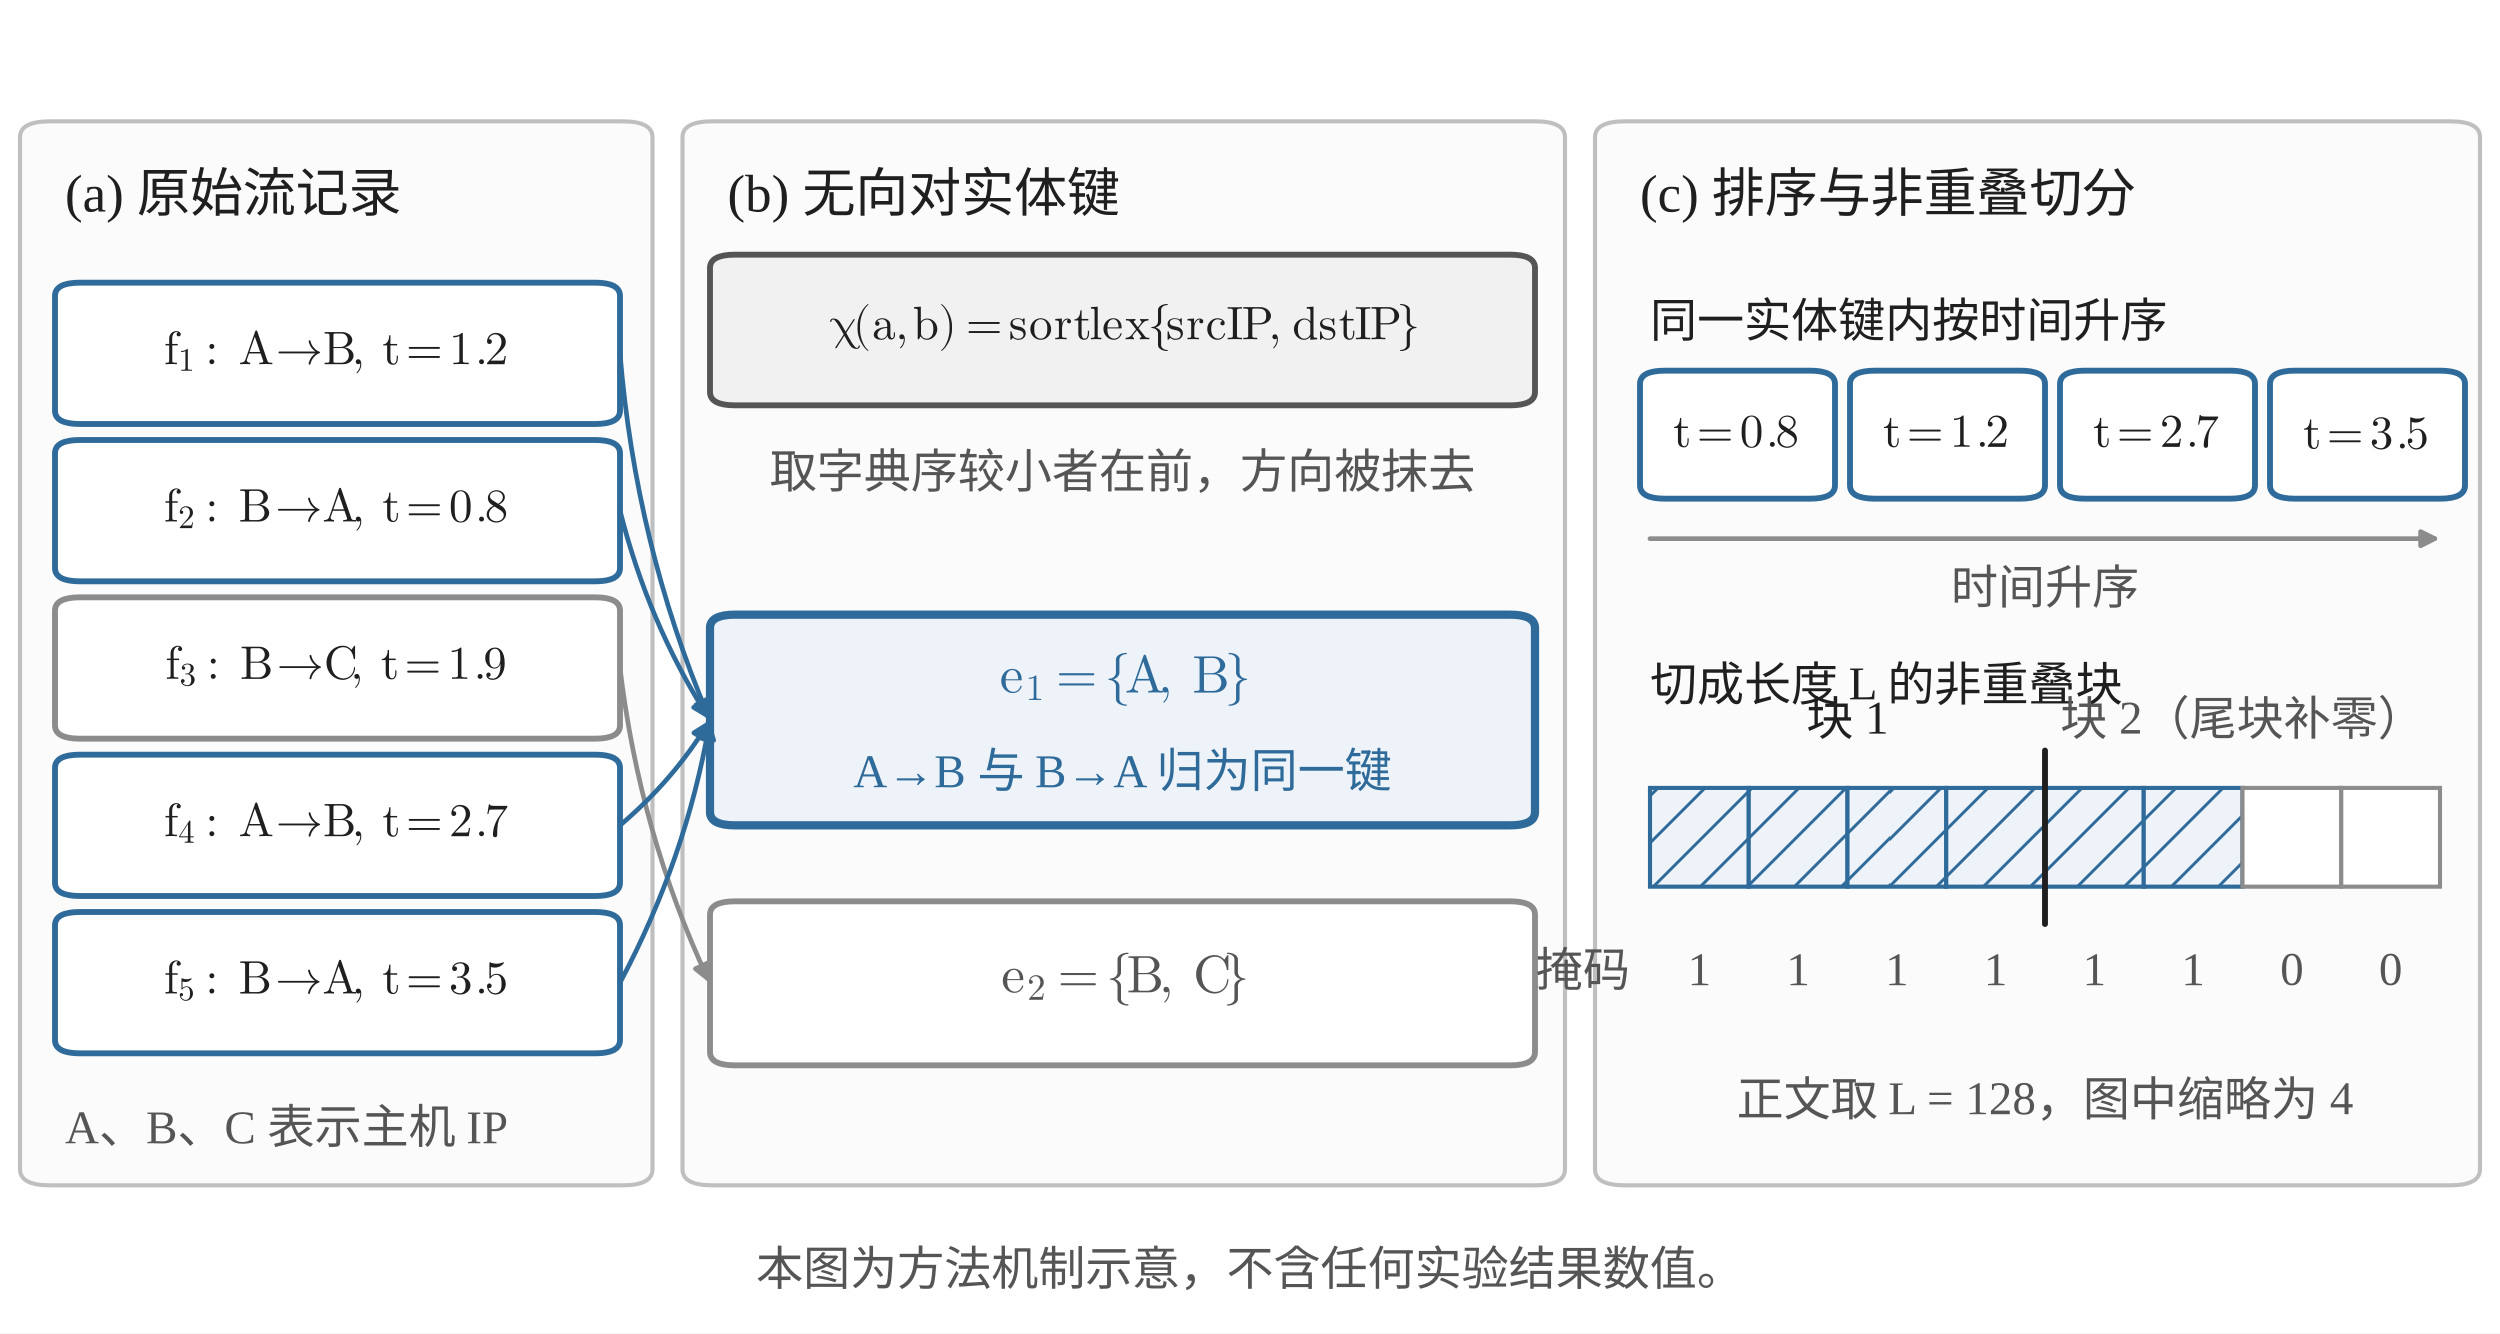
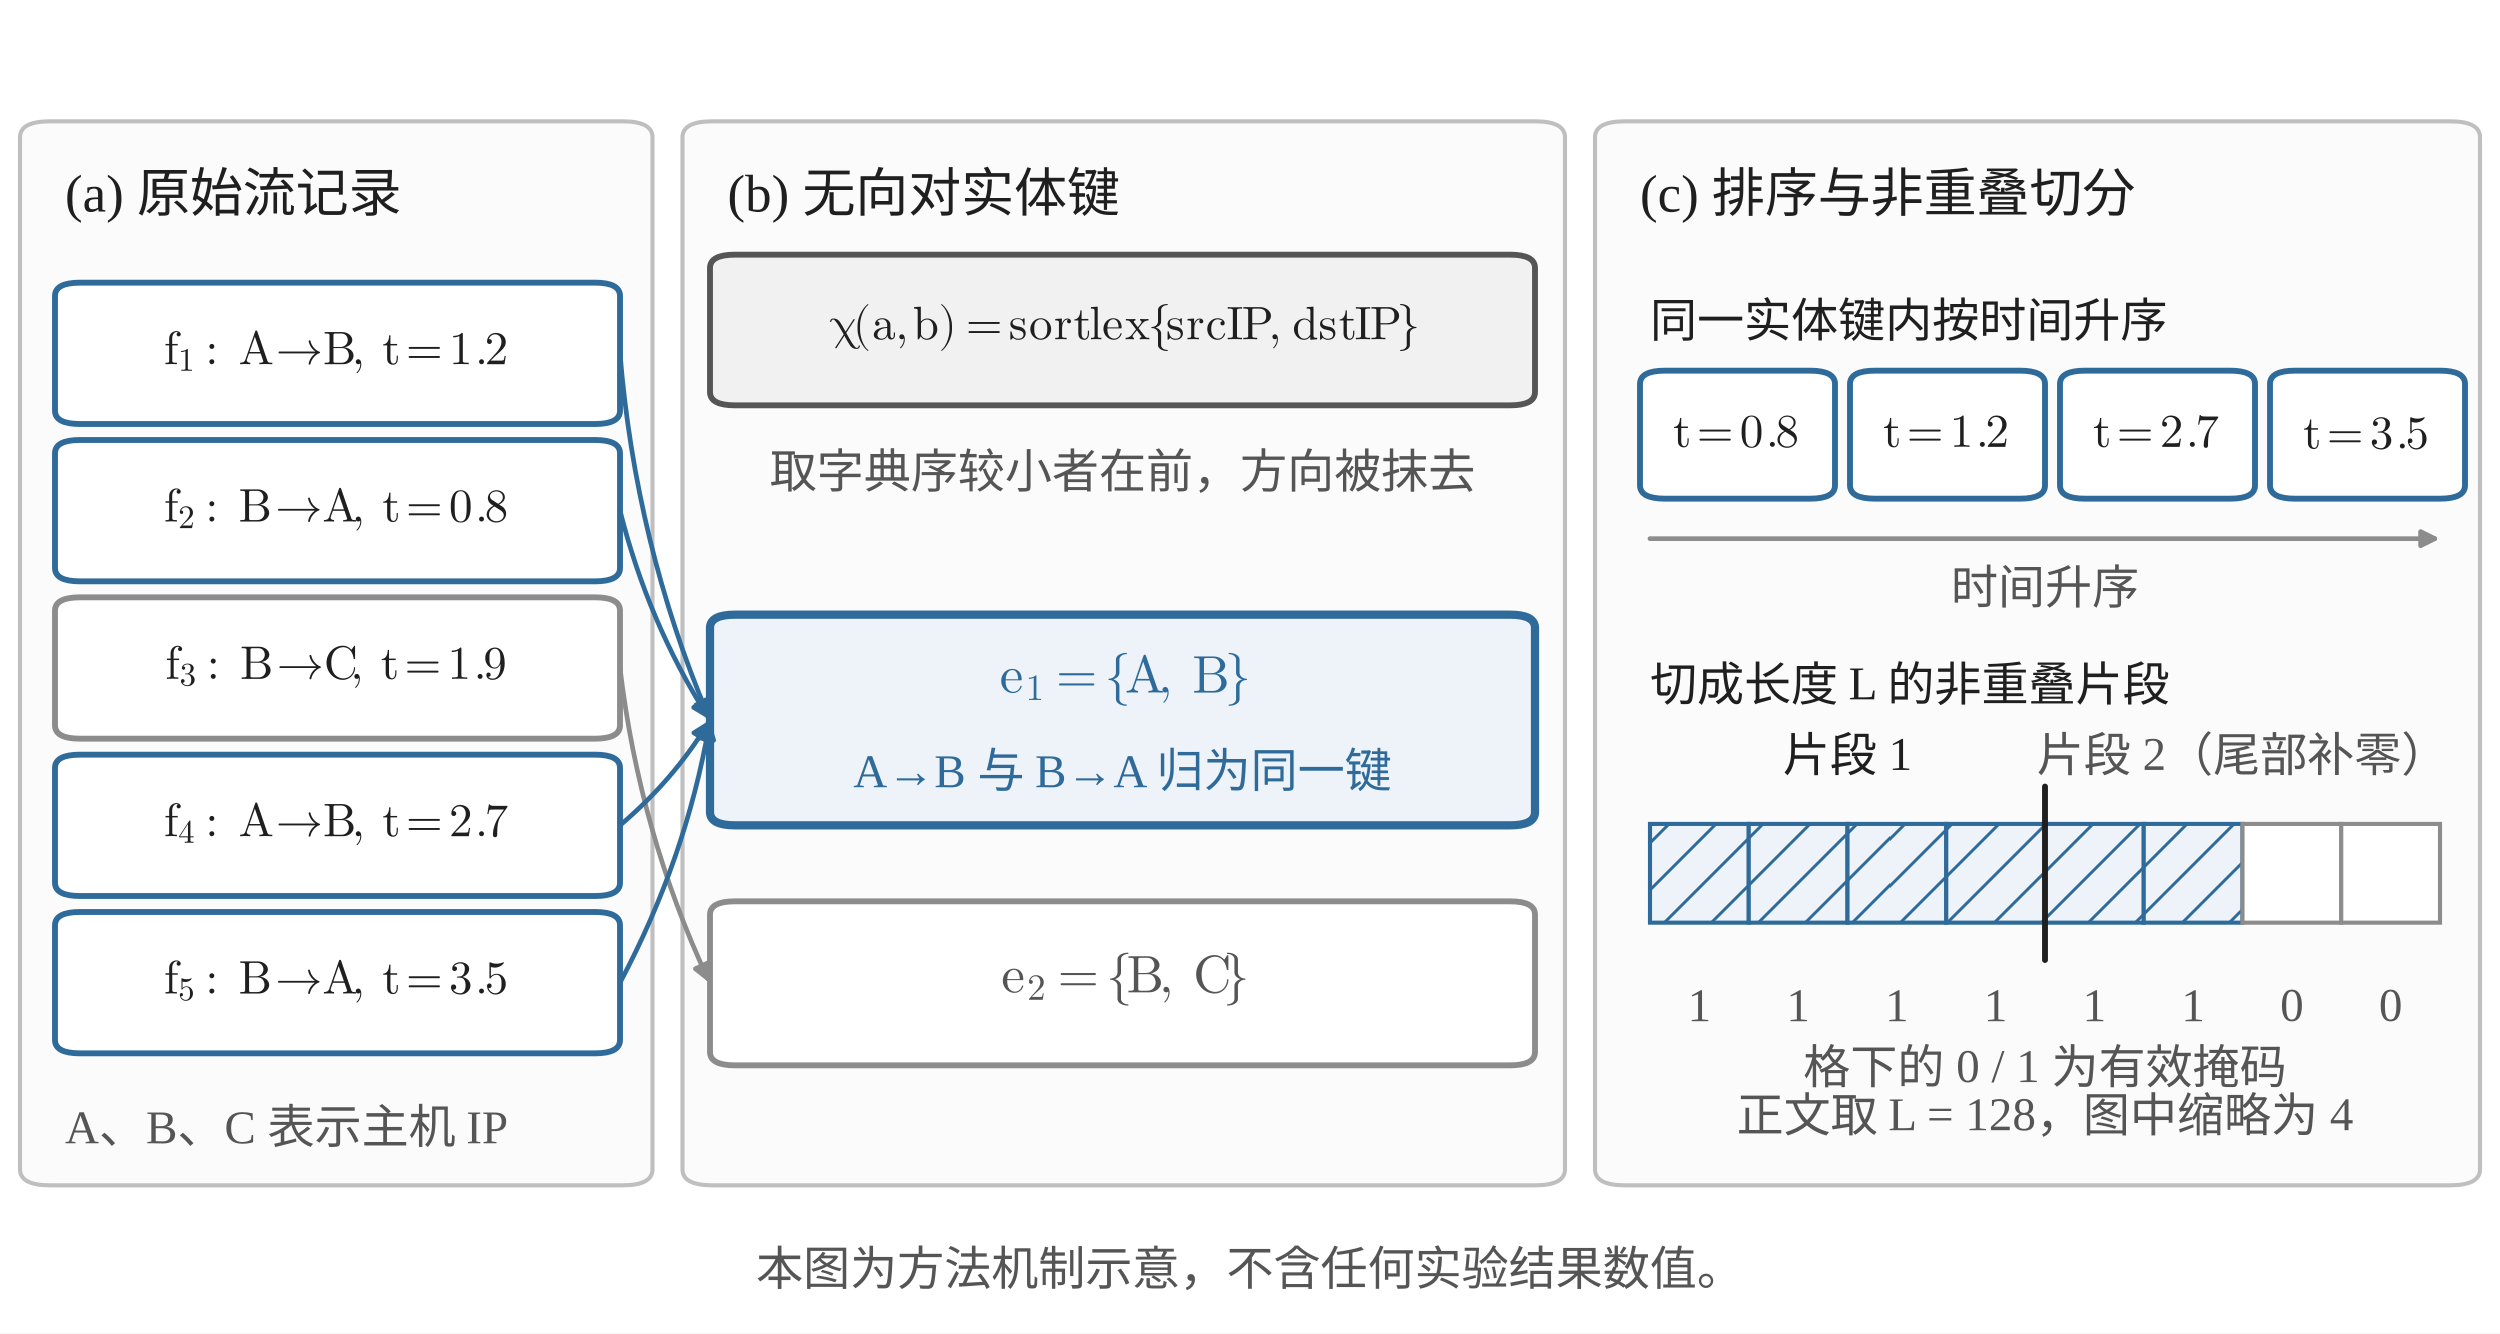
<svg xmlns="http://www.w3.org/2000/svg" width="425.197pt" height="226.772pt" viewBox="0 0 425.197 226.772" version="1.1">
  <defs>
    <style type="text/css">*{stroke-linejoin: round; stroke-linecap: butt}</style>
  </defs>
  <g id="figure_1">
    <g id="patch_1">
      <path d="M 0 226.772  L 425.197 226.772  L 425.197 0  L 0 0  z " style="fill: #ffffff" />
    </g>
    <g id="axes_1">
      <g id="patch_2">
-         <path d="M 8.504 201.6  L 105.874 201.6  Q 110.976 201.6 110.976 198.879  L 110.976 23.357  Q 110.976 20.636 105.874 20.636  L 8.504 20.636  Q 3.402 20.636 3.402 23.357  L 3.402 198.879  Q 3.402 201.6 8.504 201.6  z " clip-path="url(#pc19246c067)" style="fill: #fbfbfb; stroke: #bfbfbf; stroke-width: 0.7; stroke-linejoin: miter" />
+         <path d="M 8.504 201.6  L 105.874 201.6  Q 110.976 201.6 110.976 198.879  L 110.976 23.357  Q 110.976 20.636 105.874 20.636  L 8.504 20.636  Q 3.402 20.636 3.402 23.357  L 3.402 198.879  Q 3.402 201.6 8.504 201.6  z " clip-path="url(#p74598f1279)" style="fill: #fbfbfb; stroke: #bfbfbf; stroke-width: 0.7; stroke-linejoin: miter" />
      </g>
      <g id="patch_3">
-         <path d="M 121.181 201.6  L 261.071 201.6  Q 266.173 201.6 266.173 198.879  L 266.173 23.357  Q 266.173 20.636 261.071 20.636  L 121.181 20.636  Q 116.079 20.636 116.079 23.357  L 116.079 198.879  Q 116.079 201.6 121.181 201.6  z " clip-path="url(#pc19246c067)" style="fill: #fbfbfb; stroke: #bfbfbf; stroke-width: 0.7; stroke-linejoin: miter" />
+         <path d="M 121.181 201.6  L 261.071 201.6  Q 266.173 201.6 266.173 198.879  L 266.173 23.357  Q 266.173 20.636 261.071 20.636  L 121.181 20.636  Q 116.079 20.636 116.079 23.357  L 116.079 198.879  Q 116.079 201.6 121.181 201.6  z " clip-path="url(#p74598f1279)" style="fill: #fbfbfb; stroke: #bfbfbf; stroke-width: 0.7; stroke-linejoin: miter" />
      </g>
      <g id="patch_4">
-         <path d="M 276.378 201.6  L 416.693 201.6  Q 421.795 201.6 421.795 198.879  L 421.795 23.357  Q 421.795 20.636 416.693 20.636  L 276.378 20.636  Q 271.276 20.636 271.276 23.357  L 271.276 198.879  Q 271.276 201.6 276.378 201.6  z " clip-path="url(#pc19246c067)" style="fill: #fbfbfb; stroke: #bfbfbf; stroke-width: 0.7; stroke-linejoin: miter" />
+         <path d="M 276.378 201.6  L 416.693 201.6  Q 421.795 201.6 421.795 198.879  L 421.795 23.357  Q 421.795 20.636 416.693 20.636  L 276.378 20.636  Q 271.276 20.636 271.276 23.357  L 271.276 198.879  Q 271.276 201.6 276.378 201.6  z " clip-path="url(#p74598f1279)" style="fill: #fbfbfb; stroke: #bfbfbf; stroke-width: 0.7; stroke-linejoin: miter" />
      </g>
      <g id="patch_5">
-         <path d="M 280.63 150.803  L 297.425 150.803  L 297.425 134.008  L 280.63 134.008  z " clip-path="url(#pc19246c067)" style="fill: url(#h0523e1de69); stroke: #2f6b9a; stroke-width: 0.7; stroke-linejoin: miter" />
+         <path d="M 280.63 156.926  L 297.425 156.926  L 297.425 140.131  L 280.63 140.131  z " clip-path="url(#p74598f1279)" style="fill: url(#h3a85899f79); stroke: #2f6b9a; stroke-width: 0.7; stroke-linejoin: miter" />
      </g>
      <g id="patch_6">
-         <path d="M 297.425 150.803  L 314.22 150.803  L 314.22 134.008  L 297.425 134.008  z " clip-path="url(#pc19246c067)" style="fill: url(#h0523e1de69); stroke: #2f6b9a; stroke-width: 0.7; stroke-linejoin: miter" />
+         <path d="M 297.425 156.926  L 314.22 156.926  L 314.22 140.131  L 297.425 140.131  z " clip-path="url(#p74598f1279)" style="fill: url(#h3a85899f79); stroke: #2f6b9a; stroke-width: 0.7; stroke-linejoin: miter" />
      </g>
      <g id="patch_7">
-         <path d="M 314.22 150.803  L 331.016 150.803  L 331.016 134.008  L 314.22 134.008  z " clip-path="url(#pc19246c067)" style="fill: url(#h0523e1de69); stroke: #2f6b9a; stroke-width: 0.7; stroke-linejoin: miter" />
+         <path d="M 314.22 156.926  L 331.016 156.926  L 331.016 140.131  L 314.22 140.131  z " clip-path="url(#p74598f1279)" style="fill: url(#h3a85899f79); stroke: #2f6b9a; stroke-width: 0.7; stroke-linejoin: miter" />
      </g>
      <g id="patch_8">
-         <path d="M 331.016 150.803  L 347.811 150.803  L 347.811 134.008  L 331.016 134.008  z " clip-path="url(#pc19246c067)" style="fill: url(#h0523e1de69); stroke: #2f6b9a; stroke-width: 0.7; stroke-linejoin: miter" />
+         <path d="M 331.016 156.926  L 347.811 156.926  L 347.811 140.131  L 331.016 140.131  z " clip-path="url(#p74598f1279)" style="fill: url(#h3a85899f79); stroke: #2f6b9a; stroke-width: 0.7; stroke-linejoin: miter" />
      </g>
      <g id="patch_9">
-         <path d="M 347.811 150.803  L 364.606 150.803  L 364.606 134.008  L 347.811 134.008  z " clip-path="url(#pc19246c067)" style="fill: url(#h0523e1de69); stroke: #2f6b9a; stroke-width: 0.7; stroke-linejoin: miter" />
+         <path d="M 347.811 156.926  L 364.606 156.926  L 364.606 140.131  L 347.811 140.131  z " clip-path="url(#p74598f1279)" style="fill: url(#h3a85899f79); stroke: #2f6b9a; stroke-width: 0.7; stroke-linejoin: miter" />
      </g>
      <g id="patch_10">
-         <path d="M 364.606 150.803  L 381.402 150.803  L 381.402 134.008  L 364.606 134.008  z " clip-path="url(#pc19246c067)" style="fill: url(#h0523e1de69); stroke: #2f6b9a; stroke-width: 0.7; stroke-linejoin: miter" />
+         <path d="M 364.606 156.926  L 381.402 156.926  L 381.402 140.131  L 364.606 140.131  z " clip-path="url(#p74598f1279)" style="fill: url(#h3a85899f79); stroke: #2f6b9a; stroke-width: 0.7; stroke-linejoin: miter" />
      </g>
      <g id="patch_11">
-         <path d="M 381.402 150.803  L 398.197 150.803  L 398.197 134.008  L 381.402 134.008  z " clip-path="url(#pc19246c067)" style="fill: #ffffff; stroke: #8c8c8c; stroke-width: 0.7; stroke-linejoin: miter" />
+         <path d="M 381.402 156.926  L 398.197 156.926  L 398.197 140.131  L 381.402 140.131  z " clip-path="url(#p74598f1279)" style="fill: #ffffff; stroke: #8c8c8c; stroke-width: 0.7; stroke-linejoin: miter" />
      </g>
      <g id="patch_12">
-         <path d="M 398.197 150.803  L 414.992 150.803  L 414.992 134.008  L 398.197 134.008  z " clip-path="url(#pc19246c067)" style="fill: #ffffff; stroke: #8c8c8c; stroke-width: 0.7; stroke-linejoin: miter" />
+         <path d="M 398.197 156.926  L 414.992 156.926  L 414.992 140.131  L 398.197 140.131  z " clip-path="url(#p74598f1279)" style="fill: #ffffff; stroke: #8c8c8c; stroke-width: 0.7; stroke-linejoin: miter" />
      </g>
      <g id="patch_13">
-         <path d="M 13.606 72.113  L 101.197 72.113  Q 105.449 72.113 105.449 69.846  L 105.449 50.343  Q 105.449 48.076 101.197 48.076  L 13.606 48.076  Q 9.354 48.076 9.354 50.343  L 9.354 69.846  Q 9.354 72.113 13.606 72.113  z " clip-path="url(#pc19246c067)" style="fill: #ffffff; stroke: #2f6b9a; stroke-linejoin: miter" />
+         <path d="M 13.606 72.113  L 101.197 72.113  Q 105.449 72.113 105.449 69.846  L 105.449 50.343  Q 105.449 48.076 101.197 48.076  L 13.606 48.076  Q 9.354 48.076 9.354 50.343  L 9.354 69.846  Q 9.354 72.113 13.606 72.113  z " clip-path="url(#p74598f1279)" style="fill: #ffffff; stroke: #2f6b9a; stroke-linejoin: miter" />
      </g>
      <g id="patch_14">
-         <path d="M 13.606 98.872  L 101.197 98.872  Q 105.449 98.872 105.449 96.605  L 105.449 77.102  Q 105.449 74.835 101.197 74.835  L 13.606 74.835  Q 9.354 74.835 9.354 77.102  L 9.354 96.605  Q 9.354 98.872 13.606 98.872  z " clip-path="url(#pc19246c067)" style="fill: #ffffff; stroke: #2f6b9a; stroke-linejoin: miter" />
+         <path d="M 13.606 98.872  L 101.197 98.872  Q 105.449 98.872 105.449 96.605  L 105.449 77.102  Q 105.449 74.835 101.197 74.835  L 13.606 74.835  Q 9.354 74.835 9.354 77.102  L 9.354 96.605  Q 9.354 98.872 13.606 98.872  z " clip-path="url(#p74598f1279)" style="fill: #ffffff; stroke: #2f6b9a; stroke-linejoin: miter" />
      </g>
      <g id="patch_15">
-         <path d="M 13.606 125.631  L 101.197 125.631  Q 105.449 125.631 105.449 123.364  L 105.449 103.861  Q 105.449 101.594 101.197 101.594  L 13.606 101.594  Q 9.354 101.594 9.354 103.861  L 9.354 123.364  Q 9.354 125.631 13.606 125.631  z " clip-path="url(#pc19246c067)" style="fill: #ffffff; stroke: #8c8c8c; stroke-linejoin: miter" />
+         <path d="M 13.606 125.631  L 101.197 125.631  Q 105.449 125.631 105.449 123.364  L 105.449 103.861  Q 105.449 101.594 101.197 101.594  L 13.606 101.594  Q 9.354 101.594 9.354 103.861  L 9.354 123.364  Q 9.354 125.631 13.606 125.631  z " clip-path="url(#p74598f1279)" style="fill: #ffffff; stroke: #8c8c8c; stroke-linejoin: miter" />
      </g>
      <g id="patch_16">
-         <path d="M 13.606 152.391  L 101.197 152.391  Q 105.449 152.391 105.449 150.123  L 105.449 130.62  Q 105.449 128.353 101.197 128.353  L 13.606 128.353  Q 9.354 128.353 9.354 130.62  L 9.354 150.123  Q 9.354 152.391 13.606 152.391  z " clip-path="url(#pc19246c067)" style="fill: #ffffff; stroke: #2f6b9a; stroke-linejoin: miter" />
+         <path d="M 13.606 152.391  L 101.197 152.391  Q 105.449 152.391 105.449 150.123  L 105.449 130.62  Q 105.449 128.353 101.197 128.353  L 13.606 128.353  Q 9.354 128.353 9.354 130.62  L 9.354 150.123  Q 9.354 152.391 13.606 152.391  z " clip-path="url(#p74598f1279)" style="fill: #ffffff; stroke: #2f6b9a; stroke-linejoin: miter" />
      </g>
      <g id="patch_17">
-         <path d="M 13.606 179.15  L 101.197 179.15  Q 105.449 179.15 105.449 176.882  L 105.449 157.38  Q 105.449 155.112 101.197 155.112  L 13.606 155.112  Q 9.354 155.112 9.354 157.38  L 9.354 176.882  Q 9.354 179.15 13.606 179.15  z " clip-path="url(#pc19246c067)" style="fill: #ffffff; stroke: #2f6b9a; stroke-linejoin: miter" />
+         <path d="M 13.606 179.15  L 101.197 179.15  Q 105.449 179.15 105.449 176.882  L 105.449 157.38  Q 105.449 155.112 101.197 155.112  L 13.606 155.112  Q 9.354 155.112 9.354 157.38  L 9.354 176.882  Q 9.354 179.15 13.606 179.15  z " clip-path="url(#p74598f1279)" style="fill: #ffffff; stroke: #2f6b9a; stroke-linejoin: miter" />
      </g>
      <g id="patch_18">
-         <path d="M 125.008 68.939  L 256.819 68.939  Q 261.071 68.939 261.071 66.671  L 261.071 45.581  Q 261.071 43.313 256.819 43.313  L 125.008 43.313  Q 120.756 43.313 120.756 45.581  L 120.756 66.671  Q 120.756 68.939 125.008 68.939  z " clip-path="url(#pc19246c067)" style="fill: #f1f1f1; stroke: #555555; stroke-linejoin: miter" />
+         <path d="M 125.008 68.939  L 256.819 68.939  Q 261.071 68.939 261.071 66.671  L 261.071 45.581  Q 261.071 43.313 256.819 43.313  L 125.008 43.313  Q 120.756 43.313 120.756 45.581  L 120.756 66.671  Q 120.756 68.939 125.008 68.939  z " clip-path="url(#p74598f1279)" style="fill: #f1f1f1; stroke: #555555; stroke-linejoin: miter" />
      </g>
      <g id="patch_19">
-         <path d="M 125.008 140.372  L 256.819 140.372  Q 261.071 140.372 261.071 138.104  L 261.071 106.809  Q 261.071 104.542 256.819 104.542  L 125.008 104.542  Q 120.756 104.542 120.756 106.809  L 120.756 138.104  Q 120.756 140.372 125.008 140.372  z " clip-path="url(#pc19246c067)" style="fill: #edf3f8; stroke: #2f6b9a; stroke-width: 1.4; stroke-linejoin: miter" />
+         <path d="M 125.008 140.372  L 256.819 140.372  Q 261.071 140.372 261.071 138.104  L 261.071 106.809  Q 261.071 104.542 256.819 104.542  L 125.008 104.542  Q 120.756 104.542 120.756 106.809  L 120.756 138.104  Q 120.756 140.372 125.008 140.372  z " clip-path="url(#p74598f1279)" style="fill: #edf3f8; stroke: #2f6b9a; stroke-width: 1.4; stroke-linejoin: miter" />
      </g>
      <g id="patch_20">
-         <path d="M 125.008 181.191  L 256.819 181.191  Q 261.071 181.191 261.071 178.923  L 261.071 155.565  Q 261.071 153.298 256.819 153.298  L 125.008 153.298  Q 120.756 153.298 120.756 155.565  L 120.756 178.923  Q 120.756 181.191 125.008 181.191  z " clip-path="url(#pc19246c067)" style="fill: #ffffff; stroke: #8c8c8c; stroke-linejoin: miter" />
+         <path d="M 125.008 181.191  L 256.819 181.191  Q 261.071 181.191 261.071 178.923  L 261.071 155.565  Q 261.071 153.298 256.819 153.298  L 125.008 153.298  Q 120.756 153.298 120.756 155.565  L 120.756 178.923  Q 120.756 181.191 125.008 181.191  z " clip-path="url(#p74598f1279)" style="fill: #ffffff; stroke: #8c8c8c; stroke-linejoin: miter" />
      </g>
      <g id="patch_21">
-         <path d="M 283.181 84.813  L 307.843 84.813  Q 312.094 84.813 312.094 82.545  L 312.094 65.31  Q 312.094 63.043 307.843 63.043  L 283.181 63.043  Q 278.929 63.043 278.929 65.31  L 278.929 82.545  Q 278.929 84.813 283.181 84.813  z " clip-path="url(#pc19246c067)" style="fill: #ffffff; stroke: #2f6b9a; stroke-linejoin: miter" />
+         <path d="M 283.181 84.813  L 307.843 84.813  Q 312.094 84.813 312.094 82.545  L 312.094 65.31  Q 312.094 63.043 307.843 63.043  L 283.181 63.043  Q 278.929 63.043 278.929 65.31  L 278.929 82.545  Q 278.929 84.813 283.181 84.813  z " clip-path="url(#p74598f1279)" style="fill: #ffffff; stroke: #2f6b9a; stroke-linejoin: miter" />
      </g>
      <g id="patch_22">
-         <path d="M 318.898 84.813  L 343.559 84.813  Q 347.811 84.813 347.811 82.545  L 347.811 65.31  Q 347.811 63.043 343.559 63.043  L 318.898 63.043  Q 314.646 63.043 314.646 65.31  L 314.646 82.545  Q 314.646 84.813 318.898 84.813  z " clip-path="url(#pc19246c067)" style="fill: #ffffff; stroke: #2f6b9a; stroke-linejoin: miter" />
+         <path d="M 318.898 84.813  L 343.559 84.813  Q 347.811 84.813 347.811 82.545  L 347.811 65.31  Q 347.811 63.043 343.559 63.043  L 318.898 63.043  Q 314.646 63.043 314.646 65.31  L 314.646 82.545  Q 314.646 84.813 318.898 84.813  z " clip-path="url(#p74598f1279)" style="fill: #ffffff; stroke: #2f6b9a; stroke-linejoin: miter" />
      </g>
      <g id="patch_23">
-         <path d="M 354.614 84.813  L 379.276 84.813  Q 383.528 84.813 383.528 82.545  L 383.528 65.31  Q 383.528 63.043 379.276 63.043  L 354.614 63.043  Q 350.362 63.043 350.362 65.31  L 350.362 82.545  Q 350.362 84.813 354.614 84.813  z " clip-path="url(#pc19246c067)" style="fill: #ffffff; stroke: #2f6b9a; stroke-linejoin: miter" />
+         <path d="M 354.614 84.813  L 379.276 84.813  Q 383.528 84.813 383.528 82.545  L 383.528 65.31  Q 383.528 63.043 379.276 63.043  L 354.614 63.043  Q 350.362 63.043 350.362 65.31  L 350.362 82.545  Q 350.362 84.813 354.614 84.813  z " clip-path="url(#p74598f1279)" style="fill: #ffffff; stroke: #2f6b9a; stroke-linejoin: miter" />
      </g>
      <g id="patch_24">
-         <path d="M 390.331 84.813  L 414.992 84.813  Q 419.244 84.813 419.244 82.545  L 419.244 65.31  Q 419.244 63.043 414.992 63.043  L 390.331 63.043  Q 386.079 63.043 386.079 65.31  L 386.079 82.545  Q 386.079 84.813 390.331 84.813  z " clip-path="url(#pc19246c067)" style="fill: #ffffff; stroke: #2f6b9a; stroke-linejoin: miter" />
+         <path d="M 390.331 84.813  L 414.992 84.813  Q 419.244 84.813 419.244 82.545  L 419.244 65.31  Q 419.244 63.043 414.992 63.043  L 390.331 63.043  Q 386.079 63.043 386.079 65.31  L 386.079 82.545  Q 386.079 84.813 390.331 84.813  z " clip-path="url(#p74598f1279)" style="fill: #ffffff; stroke: #2f6b9a; stroke-linejoin: miter" />
      </g>
      <g id="line2d_1">
-         <path d="M 347.811 157.153  L 347.811 127.658  " clip-path="url(#pc19246c067)" style="fill: none; stroke: #1f1f1f; stroke-linecap: round" />
+         <path d="M 347.811 163.276  L 347.811 133.781  " clip-path="url(#p74598f1279)" style="fill: none; stroke: #1f1f1f; stroke-linecap: round" />
      </g>
      <g id="patch_25">
-         <path d="M 105.449 60.094  Q 108.113 92.5 120.408 121.633  " clip-path="url(#pc19246c067)" style="fill: none; stroke: #2f6b9a; stroke-width: 0.8; stroke-linecap: round" />
-         <path d="M 120.581 118.955  L 120.408 121.633  L 118.369 119.888  z " clip-path="url(#pc19246c067)" style="fill: #2f6b9a; stroke: #2f6b9a; stroke-width: 0.8; stroke-linecap: round" />
+         <path d="M 105.449 60.094  Q 108.113 92.5 120.408 121.633  " clip-path="url(#p74598f1279)" style="fill: none; stroke: #2f6b9a; stroke-width: 0.8; stroke-linecap: round" />
+         <path d="M 120.581 118.955  L 120.408 121.633  L 118.369 119.888  z " clip-path="url(#p74598f1279)" style="fill: #2f6b9a; stroke: #2f6b9a; stroke-width: 0.8; stroke-linecap: round" />
      </g>
      <g id="patch_26">
-         <path d="M 105.449 86.854  Q 110.254 105.88 120.277 121.701  " clip-path="url(#pc19246c067)" style="fill: none; stroke: #2f6b9a; stroke-width: 0.8; stroke-linecap: round" />
-         <path d="M 120.007 119.032  L 120.277 121.701  L 117.979 120.316  z " clip-path="url(#pc19246c067)" style="fill: #2f6b9a; stroke: #2f6b9a; stroke-width: 0.8; stroke-linecap: round" />
+         <path d="M 105.449 86.854  Q 110.254 105.88 120.277 121.701  " clip-path="url(#p74598f1279)" style="fill: none; stroke: #2f6b9a; stroke-width: 0.8; stroke-linecap: round" />
+         <path d="M 120.007 119.032  L 120.277 121.701  L 117.979 120.316  z " clip-path="url(#p74598f1279)" style="fill: #2f6b9a; stroke: #2f6b9a; stroke-width: 0.8; stroke-linecap: round" />
      </g>
      <g id="patch_27">
-         <path d="M 105.449 113.613  Q 108.812 141.653 120.378 166.434  " clip-path="url(#pc19246c067)" style="fill: none; stroke: #8c8c8c; stroke-width: 0.8; stroke-linecap: round" />
-         <path d="M 120.45 163.751  L 120.378 166.434  L 118.275 164.766  z " clip-path="url(#pc19246c067)" style="fill: #8c8c8c; stroke: #8c8c8c; stroke-width: 0.8; stroke-linecap: round" />
+         <path d="M 105.449 113.613  Q 108.812 141.653 120.378 166.434  " clip-path="url(#p74598f1279)" style="fill: none; stroke: #8c8c8c; stroke-width: 0.8; stroke-linecap: round" />
+         <path d="M 120.45 163.751  L 120.378 166.434  L 118.275 164.766  z " clip-path="url(#p74598f1279)" style="fill: #8c8c8c; stroke: #8c8c8c; stroke-width: 0.8; stroke-linecap: round" />
      </g>
      <g id="patch_28">
-         <path d="M 105.449 140.372  Q 114.536 132.639 120.29 123.22  " clip-path="url(#pc19246c067)" style="fill: none; stroke: #2f6b9a; stroke-width: 0.8; stroke-linecap: round" />
-         <path d="M 118.014 124.642  L 120.29 123.22  L 120.062 125.894  z " clip-path="url(#pc19246c067)" style="fill: #2f6b9a; stroke: #2f6b9a; stroke-width: 0.8; stroke-linecap: round" />
+         <path d="M 105.449 140.372  Q 114.536 132.639 120.29 123.22  " clip-path="url(#p74598f1279)" style="fill: none; stroke: #2f6b9a; stroke-width: 0.8; stroke-linecap: round" />
+         <path d="M 118.014 124.642  L 120.29 123.22  L 120.062 125.894  z " clip-path="url(#p74598f1279)" style="fill: #2f6b9a; stroke: #2f6b9a; stroke-width: 0.8; stroke-linecap: round" />
      </g>
      <g id="patch_29">
-         <path d="M 105.449 167.131  Q 116.676 146.018 120.603 123.338  " clip-path="url(#pc19246c067)" style="fill: none; stroke: #2f6b9a; stroke-width: 0.8; stroke-linecap: round" />
-         <path d="M 119.011 125.498  L 120.603 123.338  L 121.376 125.908  z " clip-path="url(#pc19246c067)" style="fill: #2f6b9a; stroke: #2f6b9a; stroke-width: 0.8; stroke-linecap: round" />
+         <path d="M 105.449 167.131  Q 116.676 146.018 120.603 123.338  " clip-path="url(#p74598f1279)" style="fill: none; stroke: #2f6b9a; stroke-width: 0.8; stroke-linecap: round" />
+         <path d="M 119.011 125.498  L 120.603 123.338  L 121.376 125.908  z " clip-path="url(#p74598f1279)" style="fill: #2f6b9a; stroke: #2f6b9a; stroke-width: 0.8; stroke-linecap: round" />
      </g>
      <g id="patch_30">
-         <path d="M 280.63 91.616  Q 347.811 91.616 414.098 91.616  " clip-path="url(#pc19246c067)" style="fill: none; stroke: #8c8c8c; stroke-width: 0.8; stroke-linecap: round" />
-         <path d="M 411.698 90.416  L 414.098 91.616  L 411.698 92.816  z " clip-path="url(#pc19246c067)" style="fill: #8c8c8c; stroke: #8c8c8c; stroke-width: 0.8; stroke-linecap: round" />
+         <path d="M 280.63 91.616  Q 347.811 91.616 414.098 91.616  " clip-path="url(#p74598f1279)" style="fill: none; stroke: #8c8c8c; stroke-width: 0.8; stroke-linecap: round" />
+         <path d="M 411.698 90.416  L 414.098 91.616  L 411.698 92.816  z " clip-path="url(#p74598f1279)" style="fill: #8c8c8c; stroke: #8c8c8c; stroke-width: 0.8; stroke-linecap: round" />
      </g>
      <g id="text_1">
        <text style="font-size: 9px; font-family: 'Times New Roman', 'SimHei'; text-anchor: start; fill: #1f1f1f" x="11.055" y="35.972" transform="rotate(-0 11.05512 35.97214)">(a) 原始流记录</text>
      </g>
      <g id="text_2">
        <text style="font-size: 9px; font-family: 'Times New Roman', 'SimHei'; text-anchor: start; fill: #1f1f1f" x="123.732" y="35.972" transform="rotate(-0 123.7323 35.97214)">(b) 无向对实体键</text>
      </g>
      <g id="text_3">
        <text style="font-size: 9px; font-family: 'Times New Roman', 'SimHei'; text-anchor: start; fill: #1f1f1f" x="278.929" y="35.99" transform="rotate(-0 278.9291 35.98971)">(c) 排序与非重叠切分</text>
      </g>
      <g id="text_4">
        <g style="fill: #1f1f1f" transform="translate(27.88158 62.33449)">
          <text>
            <tspan x="0" y="-0.391" style="font-size: 8px; font-family: 'Cambria Math'; fill: #1f1f1f">f</tspan>
            <tspan x="7.041" y="-0.391" style="font-size: 8px; font-family: 'Cambria Math'; fill: #1f1f1f">:</tspan>
            <tspan x="12.7" y="-0.391" style="font-size: 8px; font-family: 'Cambria Math'; fill: #1f1f1f">A</tspan>
            <tspan x="19.016" y="-0.391" style="font-size: 8px; font-family: 'Cambria Math'; fill: #1f1f1f">→</tspan>
            <tspan x="27.05" y="-0.391" style="font-size: 8px; font-family: 'Cambria Math'; fill: #1f1f1f">B</tspan>
            <tspan x="31.941" y="-0.391" style="font-size: 8px; font-family: 'Cambria Math'; fill: #1f1f1f">,</tspan>
            <tspan x="37.131" y="-0.391" style="font-size: 8px; font-family: 'Cambria Math'; fill: #1f1f1f">t</tspan>
            <tspan x="41.169" y="-0.391" style="font-size: 8px; font-family: 'Cambria Math'; fill: #1f1f1f">=</tspan>
            <tspan x="48.477" y="-0.391" style="font-size: 8px; font-family: 'Cambria Math'; fill: #1f1f1f">1</tspan>
            <tspan x="52.907" y="-0.391" style="font-size: 8px; font-family: 'Cambria Math'; fill: #1f1f1f">.</tspan>
            <tspan x="54.548" y="-0.391" style="font-size: 8px; font-family: 'Cambria Math'; fill: #1f1f1f">2</tspan>
            <tspan x="2.422" y="0.73" style="font-size: 5.6px; font-family: 'Cambria Math'; fill: #1f1f1f">1</tspan>
          </text>
        </g>
      </g>
      <g id="text_5">
        <g style="fill: #1f1f1f" transform="translate(27.88158 89.09354)">
          <text>
            <tspan x="0" y="-0.391" style="font-size: 8px; font-family: 'Cambria Math'; fill: #1f1f1f">f</tspan>
            <tspan x="7.041" y="-0.391" style="font-size: 8px; font-family: 'Cambria Math'; fill: #1f1f1f">:</tspan>
            <tspan x="12.7" y="-0.391" style="font-size: 8px; font-family: 'Cambria Math'; fill: #1f1f1f">B</tspan>
            <tspan x="18.922" y="-0.391" style="font-size: 8px; font-family: 'Cambria Math'; fill: #1f1f1f">→</tspan>
            <tspan x="26.956" y="-0.391" style="font-size: 8px; font-family: 'Cambria Math'; fill: #1f1f1f">A</tspan>
            <tspan x="31.941" y="-0.391" style="font-size: 8px; font-family: 'Cambria Math'; fill: #1f1f1f">,</tspan>
            <tspan x="37.131" y="-0.391" style="font-size: 8px; font-family: 'Cambria Math'; fill: #1f1f1f">t</tspan>
            <tspan x="41.169" y="-0.391" style="font-size: 8px; font-family: 'Cambria Math'; fill: #1f1f1f">=</tspan>
            <tspan x="48.477" y="-0.391" style="font-size: 8px; font-family: 'Cambria Math'; fill: #1f1f1f">0</tspan>
            <tspan x="52.907" y="-0.391" style="font-size: 8px; font-family: 'Cambria Math'; fill: #1f1f1f">.</tspan>
            <tspan x="54.548" y="-0.391" style="font-size: 8px; font-family: 'Cambria Math'; fill: #1f1f1f">8</tspan>
            <tspan x="2.422" y="0.73" style="font-size: 5.6px; font-family: 'Cambria Math'; fill: #1f1f1f">2</tspan>
          </text>
        </g>
      </g>
      <g id="text_6">
        <g style="fill: #1f1f1f" transform="translate(28.12157 115.8526)">
          <text>
            <tspan x="0" y="-0.391" style="font-size: 8px; font-family: 'Cambria Math'; fill: #1f1f1f">f</tspan>
            <tspan x="7.041" y="-0.391" style="font-size: 8px; font-family: 'Cambria Math'; fill: #1f1f1f">:</tspan>
            <tspan x="12.7" y="-0.391" style="font-size: 8px; font-family: 'Cambria Math'; fill: #1f1f1f">B</tspan>
            <tspan x="18.922" y="-0.391" style="font-size: 8px; font-family: 'Cambria Math'; fill: #1f1f1f">→</tspan>
            <tspan x="26.956" y="-0.391" style="font-size: 8px; font-family: 'Cambria Math'; fill: #1f1f1f">C</tspan>
            <tspan x="31.456" y="-0.391" style="font-size: 8px; font-family: 'Cambria Math'; fill: #1f1f1f">,</tspan>
            <tspan x="36.647" y="-0.391" style="font-size: 8px; font-family: 'Cambria Math'; fill: #1f1f1f">t</tspan>
            <tspan x="40.685" y="-0.391" style="font-size: 8px; font-family: 'Cambria Math'; fill: #1f1f1f">=</tspan>
            <tspan x="47.993" y="-0.391" style="font-size: 8px; font-family: 'Cambria Math'; fill: #1f1f1f">1</tspan>
            <tspan x="52.423" y="-0.391" style="font-size: 8px; font-family: 'Cambria Math'; fill: #1f1f1f">.</tspan>
            <tspan x="54.063" y="-0.391" style="font-size: 8px; font-family: 'Cambria Math'; fill: #1f1f1f">9</tspan>
            <tspan x="2.422" y="0.73" style="font-size: 5.6px; font-family: 'Cambria Math'; fill: #1f1f1f">3</tspan>
          </text>
        </g>
      </g>
      <g id="text_7">
        <g style="fill: #1f1f1f" transform="translate(27.88158 142.6117)">
          <text>
            <tspan x="0" y="-0.391" style="font-size: 8px; font-family: 'Cambria Math'; fill: #1f1f1f">f</tspan>
            <tspan x="7.041" y="-0.391" style="font-size: 8px; font-family: 'Cambria Math'; fill: #1f1f1f">:</tspan>
            <tspan x="12.7" y="-0.391" style="font-size: 8px; font-family: 'Cambria Math'; fill: #1f1f1f">A</tspan>
            <tspan x="19.016" y="-0.391" style="font-size: 8px; font-family: 'Cambria Math'; fill: #1f1f1f">→</tspan>
            <tspan x="27.05" y="-0.391" style="font-size: 8px; font-family: 'Cambria Math'; fill: #1f1f1f">B</tspan>
            <tspan x="31.941" y="-0.391" style="font-size: 8px; font-family: 'Cambria Math'; fill: #1f1f1f">,</tspan>
            <tspan x="37.131" y="-0.391" style="font-size: 8px; font-family: 'Cambria Math'; fill: #1f1f1f">t</tspan>
            <tspan x="41.169" y="-0.391" style="font-size: 8px; font-family: 'Cambria Math'; fill: #1f1f1f">=</tspan>
            <tspan x="48.477" y="-0.391" style="font-size: 8px; font-family: 'Cambria Math'; fill: #1f1f1f">2</tspan>
            <tspan x="52.907" y="-0.391" style="font-size: 8px; font-family: 'Cambria Math'; fill: #1f1f1f">.</tspan>
            <tspan x="54.548" y="-0.391" style="font-size: 8px; font-family: 'Cambria Math'; fill: #1f1f1f">7</tspan>
            <tspan x="2.422" y="0.73" style="font-size: 5.6px; font-family: 'Cambria Math'; fill: #1f1f1f">4</tspan>
          </text>
        </g>
      </g>
      <g id="text_8">
        <g style="fill: #1f1f1f" transform="translate(27.88158 169.3707)">
          <text>
            <tspan x="0" y="-0.391" style="font-size: 8px; font-family: 'Cambria Math'; fill: #1f1f1f">f</tspan>
            <tspan x="7.041" y="-0.391" style="font-size: 8px; font-family: 'Cambria Math'; fill: #1f1f1f">:</tspan>
            <tspan x="12.7" y="-0.391" style="font-size: 8px; font-family: 'Cambria Math'; fill: #1f1f1f">B</tspan>
            <tspan x="18.922" y="-0.391" style="font-size: 8px; font-family: 'Cambria Math'; fill: #1f1f1f">→</tspan>
            <tspan x="26.956" y="-0.391" style="font-size: 8px; font-family: 'Cambria Math'; fill: #1f1f1f">A</tspan>
            <tspan x="31.941" y="-0.391" style="font-size: 8px; font-family: 'Cambria Math'; fill: #1f1f1f">,</tspan>
            <tspan x="37.131" y="-0.391" style="font-size: 8px; font-family: 'Cambria Math'; fill: #1f1f1f">t</tspan>
            <tspan x="41.169" y="-0.391" style="font-size: 8px; font-family: 'Cambria Math'; fill: #1f1f1f">=</tspan>
            <tspan x="48.477" y="-0.391" style="font-size: 8px; font-family: 'Cambria Math'; fill: #1f1f1f">3</tspan>
            <tspan x="52.907" y="-0.391" style="font-size: 8px; font-family: 'Cambria Math'; fill: #1f1f1f">.</tspan>
            <tspan x="54.548" y="-0.391" style="font-size: 8px; font-family: 'Cambria Math'; fill: #1f1f1f">5</tspan>
            <tspan x="2.422" y="0.73" style="font-size: 5.6px; font-family: 'Cambria Math'; fill: #1f1f1f">5</tspan>
          </text>
        </g>
      </g>
      <g id="text_9">
        <text style="font-size: 8px; font-family: 'Times New Roman', 'SimHei'; text-anchor: start; fill: #555555" x="11.055" y="194.45" transform="rotate(-0 11.05512 194.4502)">A、B、C 表示主机 IP</text>
      </g>
      <g id="text_10">
        <g style="fill: #1f1f1f" transform="translate(141.1534 58.04598)">
          <text>
            <tspan x="0" y="-0.344" style="font-size: 8px; font-family: 'Cambria Math'; fill: #1f1f1f">χ</tspan>
            <tspan x="3.887" y="-0.344" style="font-size: 8px; font-family: 'Cambria Math'; fill: #1f1f1f">(</tspan>
            <tspan x="7.207" y="-0.344" style="font-size: 8px; font-family: 'Cambria Math'; fill: #1f1f1f">a</tspan>
            <tspan x="11.113" y="-0.344" style="font-size: 8px; font-family: 'Cambria Math'; fill: #1f1f1f">,</tspan>
            <tspan x="14.085" y="-0.344" style="font-size: 8px; font-family: 'Cambria Math'; fill: #1f1f1f">b</tspan>
            <tspan x="18.464" y="-0.344" style="font-size: 8px; font-family: 'Cambria Math'; fill: #1f1f1f">)</tspan>
            <tspan x="23.116" y="-0.344" style="font-size: 8px; font-family: 'Cambria Math'; fill: #1f1f1f">=</tspan>
            <tspan x="30.423" y="-0.344" style="font-size: 8px; font-family: 'Cambria Math'; fill: #1f1f1f">s</tspan>
            <tspan x="33.861" y="-0.344" style="font-size: 8px; font-family: 'Cambria Math'; fill: #1f1f1f">o</tspan>
            <tspan x="38.107" y="-0.344" style="font-size: 8px; font-family: 'Cambria Math'; fill: #1f1f1f">r</tspan>
            <tspan x="41.416" y="-0.344" style="font-size: 8px; font-family: 'Cambria Math'; fill: #1f1f1f">t</tspan>
            <tspan x="44.123" y="-0.344" style="font-size: 8px; font-family: 'Cambria Math'; fill: #1f1f1f">l</tspan>
            <tspan x="46.295" y="-0.344" style="font-size: 8px; font-family: 'Cambria Math'; fill: #1f1f1f">e</tspan>
            <tspan x="50.197" y="-0.344" style="font-size: 8px; font-family: 'Cambria Math'; fill: #1f1f1f">x</tspan>
            <tspan x="54.064" y="-0.344" style="font-size: 8px; font-family: 'Cambria Math'; fill: #1f1f1f">{</tspan>
            <tspan x="57.162" y="-0.344" style="font-size: 8px; font-family: 'Cambria Math'; fill: #1f1f1f">s</tspan>
            <tspan x="60.599" y="-0.344" style="font-size: 8px; font-family: 'Cambria Math'; fill: #1f1f1f">r</tspan>
            <tspan x="63.908" y="-0.344" style="font-size: 8px; font-family: 'Cambria Math'; fill: #1f1f1f">c</tspan>
            <tspan x="67.435" y="-0.344" style="font-size: 8px; font-family: 'Cambria Math'; fill: #1f1f1f">I</tspan>
            <tspan x="70.029" y="-0.344" style="font-size: 8px; font-family: 'Cambria Math'; fill: #1f1f1f">P</tspan>
            <tspan x="74.572" y="-0.344" style="font-size: 8px; font-family: 'Cambria Math'; fill: #1f1f1f">,</tspan>
            <tspan x="78.653" y="-0.344" style="font-size: 8px; font-family: 'Cambria Math'; fill: #1f1f1f">d</tspan>
            <tspan x="83.091" y="-0.344" style="font-size: 8px; font-family: 'Cambria Math'; fill: #1f1f1f">s</tspan>
            <tspan x="86.528" y="-0.344" style="font-size: 8px; font-family: 'Cambria Math'; fill: #1f1f1f">t</tspan>
            <tspan x="89.235" y="-0.344" style="font-size: 8px; font-family: 'Cambria Math'; fill: #1f1f1f">I</tspan>
            <tspan x="91.829" y="-0.344" style="font-size: 8px; font-family: 'Cambria Math'; fill: #1f1f1f">P</tspan>
            <tspan x="96.372" y="-0.344" style="font-size: 8px; font-family: 'Cambria Math'; fill: #1f1f1f">}</tspan>
          </text>
        </g>
      </g>
      <g id="text_11">
        <text style="font-size: 8px; font-family: 'Times New Roman', 'SimHei'; text-anchor: middle; fill: #555555" x="190.913" y="82.98" transform="rotate(-0 190.9134 82.98029)">取字典序较小者在前，方向被抹去</text>
      </g>
      <g id="text_12">
        <g style="fill: #2f6b9a" transform="translate(170.0334 118.4167)">
          <text>
            <tspan x="0" y="-0.625" style="font-size: 9px; font-family: 'Cambria Math'; fill: #2f6b9a">e</tspan>
            <tspan x="9.586" y="-0.625" style="font-size: 9px; font-family: 'Cambria Math'; fill: #2f6b9a">=</tspan>
            <tspan x="17.808" y="-0.625" style="font-size: 9px; font-family: 'Cambria Math'; fill: #2f6b9a">{</tspan>
            <tspan x="21.292" y="-0.625" style="font-size: 9px; font-family: 'Cambria Math'; fill: #2f6b9a">A</tspan>
            <tspan x="26.9" y="-0.625" style="font-size: 9px; font-family: 'Cambria Math'; fill: #2f6b9a">,</tspan>
            <tspan x="32.739" y="-0.625" style="font-size: 9px; font-family: 'Cambria Math'; fill: #2f6b9a">B</tspan>
            <tspan x="38.241" y="-0.625" style="font-size: 9px; font-family: 'Cambria Math'; fill: #2f6b9a">}</tspan>
            <tspan x="4.39" y="0.636" style="font-size: 6.3px; font-family: 'Cambria Math'; fill: #2f6b9a">1</tspan>
          </text>
        </g>
      </g>
      <g id="text_13">
        <text style="font-size: 8px; font-family: 'Times New Roman', 'SimHei'; text-anchor: middle; fill: #2f6b9a" x="190.913" y="133.882" transform="rotate(-0 190.9134 133.8817)">A→B 与 B→A 归为同一键</text>
      </g>
      <g id="text_14">
        <g style="fill: #555555" transform="translate(170.3034 169.4041)">
          <text>
            <tspan x="0" y="-0.625" style="font-size: 9px; font-family: 'Cambria Math'; fill: #555555">e</tspan>
            <tspan x="9.586" y="-0.625" style="font-size: 9px; font-family: 'Cambria Math'; fill: #555555">=</tspan>
            <tspan x="17.808" y="-0.625" style="font-size: 9px; font-family: 'Cambria Math'; fill: #555555">{</tspan>
            <tspan x="21.292" y="-0.625" style="font-size: 9px; font-family: 'Cambria Math'; fill: #555555">B</tspan>
            <tspan x="26.794" y="-0.625" style="font-size: 9px; font-family: 'Cambria Math'; fill: #555555">,</tspan>
            <tspan x="32.634" y="-0.625" style="font-size: 9px; font-family: 'Cambria Math'; fill: #555555">C</tspan>
            <tspan x="37.696" y="-0.625" style="font-size: 9px; font-family: 'Cambria Math'; fill: #555555">}</tspan>
            <tspan x="4.39" y="0.636" style="font-size: 6.3px; font-family: 'Cambria Math'; fill: #555555">2</tspan>
          </text>
        </g>
      </g>
      <g id="text_15">
        <text style="font-size: 8px; font-family: 'Times New Roman', 'SimHei'; text-anchor: start; fill: #1f1f1f" x="280.63" y="57.316" transform="rotate(-0 280.6299 57.31582)">同一实体键内按时间升序</text>
      </g>
      <g id="text_16">
        <g style="fill: #1f1f1f" transform="translate(284.5518 76.60756)">
          <text>
            <tspan x="0" y="-0.609" style="font-size: 8px; font-family: 'Cambria Math'; fill: #1f1f1f">t</tspan>
            <tspan x="4.038" y="-0.609" style="font-size: 8px; font-family: 'Cambria Math'; fill: #1f1f1f">=</tspan>
            <tspan x="11.346" y="-0.609" style="font-size: 8px; font-family: 'Cambria Math'; fill: #1f1f1f">0</tspan>
            <tspan x="15.776" y="-0.609" style="font-size: 8px; font-family: 'Cambria Math'; fill: #1f1f1f">.</tspan>
            <tspan x="17.416" y="-0.609" style="font-size: 8px; font-family: 'Cambria Math'; fill: #1f1f1f">8</tspan>
          </text>
        </g>
      </g>
      <g id="text_17">
        <g style="fill: #1f1f1f" transform="translate(320.2683 76.60756)">
          <text>
            <tspan x="0" y="-0.609" style="font-size: 8px; font-family: 'Cambria Math'; fill: #1f1f1f">t</tspan>
            <tspan x="4.038" y="-0.609" style="font-size: 8px; font-family: 'Cambria Math'; fill: #1f1f1f">=</tspan>
            <tspan x="11.346" y="-0.609" style="font-size: 8px; font-family: 'Cambria Math'; fill: #1f1f1f">1</tspan>
            <tspan x="15.776" y="-0.609" style="font-size: 8px; font-family: 'Cambria Math'; fill: #1f1f1f">.</tspan>
            <tspan x="17.416" y="-0.609" style="font-size: 8px; font-family: 'Cambria Math'; fill: #1f1f1f">2</tspan>
          </text>
        </g>
      </g>
      <g id="text_18">
        <g style="fill: #1f1f1f" transform="translate(355.9849 76.60756)">
          <text>
            <tspan x="0" y="-0.609" style="font-size: 8px; font-family: 'Cambria Math'; fill: #1f1f1f">t</tspan>
            <tspan x="4.038" y="-0.609" style="font-size: 8px; font-family: 'Cambria Math'; fill: #1f1f1f">=</tspan>
            <tspan x="11.346" y="-0.609" style="font-size: 8px; font-family: 'Cambria Math'; fill: #1f1f1f">2</tspan>
            <tspan x="15.776" y="-0.609" style="font-size: 8px; font-family: 'Cambria Math'; fill: #1f1f1f">.</tspan>
            <tspan x="17.416" y="-0.609" style="font-size: 8px; font-family: 'Cambria Math'; fill: #1f1f1f">7</tspan>
          </text>
        </g>
      </g>
      <g id="text_19">
        <g style="fill: #1f1f1f" transform="translate(391.7014 76.68756)">
          <text>
            <tspan x="0" y="-0.406" style="font-size: 8px; font-family: 'Cambria Math'; fill: #1f1f1f">t</tspan>
            <tspan x="4.038" y="-0.406" style="font-size: 8px; font-family: 'Cambria Math'; fill: #1f1f1f">=</tspan>
            <tspan x="11.346" y="-0.406" style="font-size: 8px; font-family: 'Cambria Math'; fill: #1f1f1f">3</tspan>
            <tspan x="15.776" y="-0.406" style="font-size: 8px; font-family: 'Cambria Math'; fill: #1f1f1f">.</tspan>
            <tspan x="17.416" y="-0.406" style="font-size: 8px; font-family: 'Cambria Math'; fill: #1f1f1f">5</tspan>
          </text>
        </g>
      </g>
      <g id="text_20">
        <text style="font-size: 8px; font-family: 'Times New Roman', 'SimHei'; text-anchor: middle; fill: #555555" x="347.811" y="102.701" transform="rotate(-0 347.811 102.7014)">时间升序</text>
      </g>
      <g id="text_21">
-         <text style="font-size: 8px; font-family: 'Times New Roman', 'SimHei'; text-anchor: start; fill: #1f1f1f" x="280.63" y="119.193" transform="rotate(-0 280.6299 119.1932)">切成长度 L 的非重叠块</text>
+         <text style="font-size: 8px; font-family: 'Times New Roman', 'SimHei'; text-anchor: start; fill: #1f1f1f" x="280.63" y="119.193" transform="rotate(-0 280.6299 119.1932)">切成长度 L 的非重叠片段</text>
      </g>
      <g id="text_22">
-         <text style="font-size: 8px; font-family: 'Times New Roman', 'SimHei'; text-anchor: middle; fill: #555555" x="289.028" y="167.566" transform="rotate(-0 289.0276 167.5661)">1</text>
+         <text style="font-size: 8px; font-family: 'Times New Roman', 'SimHei'; text-anchor: middle; fill: #555555" x="289.028" y="173.689" transform="rotate(-0 289.0276 173.689)">1</text>
      </g>
      <g id="text_23">
-         <text style="font-size: 8px; font-family: 'Times New Roman', 'SimHei'; text-anchor: middle; fill: #555555" x="305.823" y="167.566" transform="rotate(-0 305.8228 167.5661)">1</text>
+         <text style="font-size: 8px; font-family: 'Times New Roman', 'SimHei'; text-anchor: middle; fill: #555555" x="305.823" y="173.689" transform="rotate(-0 305.8228 173.689)">1</text>
      </g>
      <g id="text_24">
-         <text style="font-size: 8px; font-family: 'Times New Roman', 'SimHei'; text-anchor: middle; fill: #555555" x="322.618" y="167.566" transform="rotate(-0 322.6181 167.5661)">1</text>
+         <text style="font-size: 8px; font-family: 'Times New Roman', 'SimHei'; text-anchor: middle; fill: #555555" x="322.618" y="173.689" transform="rotate(-0 322.6181 173.689)">1</text>
      </g>
      <g id="text_25">
-         <text style="font-size: 8px; font-family: 'Times New Roman', 'SimHei'; text-anchor: middle; fill: #555555" x="339.413" y="167.566" transform="rotate(-0 339.4134 167.5661)">1</text>
+         <text style="font-size: 8px; font-family: 'Times New Roman', 'SimHei'; text-anchor: middle; fill: #555555" x="339.413" y="173.689" transform="rotate(-0 339.4134 173.689)">1</text>
      </g>
      <g id="text_26">
-         <text style="font-size: 8px; font-family: 'Times New Roman', 'SimHei'; text-anchor: middle; fill: #555555" x="356.209" y="167.566" transform="rotate(-0 356.2087 167.5661)">1</text>
+         <text style="font-size: 8px; font-family: 'Times New Roman', 'SimHei'; text-anchor: middle; fill: #555555" x="356.209" y="173.689" transform="rotate(-0 356.2087 173.689)">1</text>
      </g>
      <g id="text_27">
-         <text style="font-size: 8px; font-family: 'Times New Roman', 'SimHei'; text-anchor: middle; fill: #555555" x="373.004" y="167.566" transform="rotate(-0 373.0039 167.5661)">1</text>
+         <text style="font-size: 8px; font-family: 'Times New Roman', 'SimHei'; text-anchor: middle; fill: #555555" x="373.004" y="173.689" transform="rotate(-0 373.0039 173.689)">1</text>
      </g>
      <g id="text_28">
-         <text style="font-size: 8px; font-family: 'Times New Roman', 'SimHei'; text-anchor: middle; fill: #555555" x="389.799" y="167.519" transform="rotate(-0 389.7992 167.5192)">0</text>
+         <text style="font-size: 8px; font-family: 'Times New Roman', 'SimHei'; text-anchor: middle; fill: #555555" x="389.799" y="173.642" transform="rotate(-0 389.7992 173.6421)">0</text>
      </g>
      <g id="text_29">
-         <text style="font-size: 8px; font-family: 'Times New Roman', 'SimHei'; text-anchor: middle; fill: #555555" x="406.594" y="167.519" transform="rotate(-0 406.5945 167.5192)">0</text>
+         <text style="font-size: 8px; font-family: 'Times New Roman', 'SimHei'; text-anchor: middle; fill: #555555" x="406.594" y="173.642" transform="rotate(-0 406.5945 173.6421)">0</text>
      </g>
      <g id="text_30">
-         <text style="font-size: 8px; font-family: 'Times New Roman', 'SimHei'; text-anchor: middle; fill: #1f1f1f" x="314.22" y="125.028" transform="rotate(-0 314.2205 125.0282)">块 1</text>
+         <text style="font-size: 8px; font-family: 'Times New Roman', 'SimHei'; text-anchor: middle; fill: #1f1f1f" x="314.22" y="131.198" transform="rotate(-0 314.2205 131.198)">片段 1</text>
      </g>
      <g id="text_31">
-         <text style="font-size: 8px; font-family: 'Times New Roman', 'SimHei'; text-anchor: middle; fill: #555555" x="381.402" y="125.028" transform="rotate(-0 381.4016 125.0282)">块 2（尾块补零）</text>
+         <text style="font-size: 8px; font-family: 'Times New Roman', 'SimHei'; text-anchor: middle; fill: #555555" x="381.402" y="131.198" transform="rotate(-0 381.4016 131.198)">片段 2（尾部补零）</text>
      </g>
      <g id="text_32">
-         <text style="font-size: 8px; font-family: 'Times New Roman', 'SimHei'; text-anchor: end; fill: #555555" x="277.228" y="167.754" transform="rotate(-0 277.2283 167.7536)">掩码</text>
+         <text style="font-size: 8px; font-family: 'Times New Roman', 'SimHei'; text-anchor: middle; fill: #555555" x="347.811" y="184.292" transform="rotate(-0 347.811 184.2923)">格下的 0 / 1 为有效掩码</text>
      </g>
      <g id="text_33">
-         <text style="font-size: 8px; font-family: 'Times New Roman', 'SimHei'; text-anchor: middle; fill: #555555" x="347.811" y="189.758" transform="rotate(-0 347.811 189.7585)">正文取 L = 128，图中缩略为 4</text>
+         <text style="font-size: 8px; font-family: 'Times New Roman', 'SimHei'; text-anchor: middle; fill: #555555" x="347.811" y="192.48" transform="rotate(-0 347.811 192.4797)">正文取 L = 128，图中缩略为 4</text>
      </g>
      <g id="text_34">
        <text style="font-size: 8px; font-family: 'Times New Roman', 'SimHei'; text-anchor: middle; fill: #555555" x="212.598" y="218.574" transform="rotate(-0 212.5984 218.5741)">本图为方法机制示意，不含任何实验结果数值。</text>
      </g>
    </g>
  </g>
  <defs>
-     <clipPath id="pc19246c067">
+     <clipPath id="p74598f1279">
      <rect x="0" y="0" width="425.197" height="226.772" />
    </clipPath>
  </defs>
  <defs>
-     <pattern id="h0523e1de69" patternUnits="userSpaceOnUse" x="0" y="0" width="72" height="72">
+     <pattern id="h3a85899f79" patternUnits="userSpaceOnUse" x="0" y="0" width="72" height="72">
      <rect x="0" y="0" width="73" height="73" fill="#edf3f8" />
      <path d="M -36 36  L 36 -36  M -32 40  L 40 -32  M -28 44  L 44 -28  M -24 48  L 48 -24  M -20 52  L 52 -20  M -16 56  L 56 -16  M -12 60  L 60 -12  M -8 64  L 64 -8  M -4 68  L 68 -4  M 0 72  L 72 0  M 4 76  L 76 4  M 8 80  L 80 8  M 12 84  L 84 12  M 16 88  L 88 16  M 20 92  L 92 20  M 24 96  L 96 24  M 28 100  L 100 28  M 32 104  L 104 32  M 36 108  L 108 36  " style="fill: #2f6b9a; stroke: #2f6b9a; stroke-width: 0.5; stroke-linecap: butt; stroke-linejoin: miter" />
    </pattern>
  </defs>
</svg>
